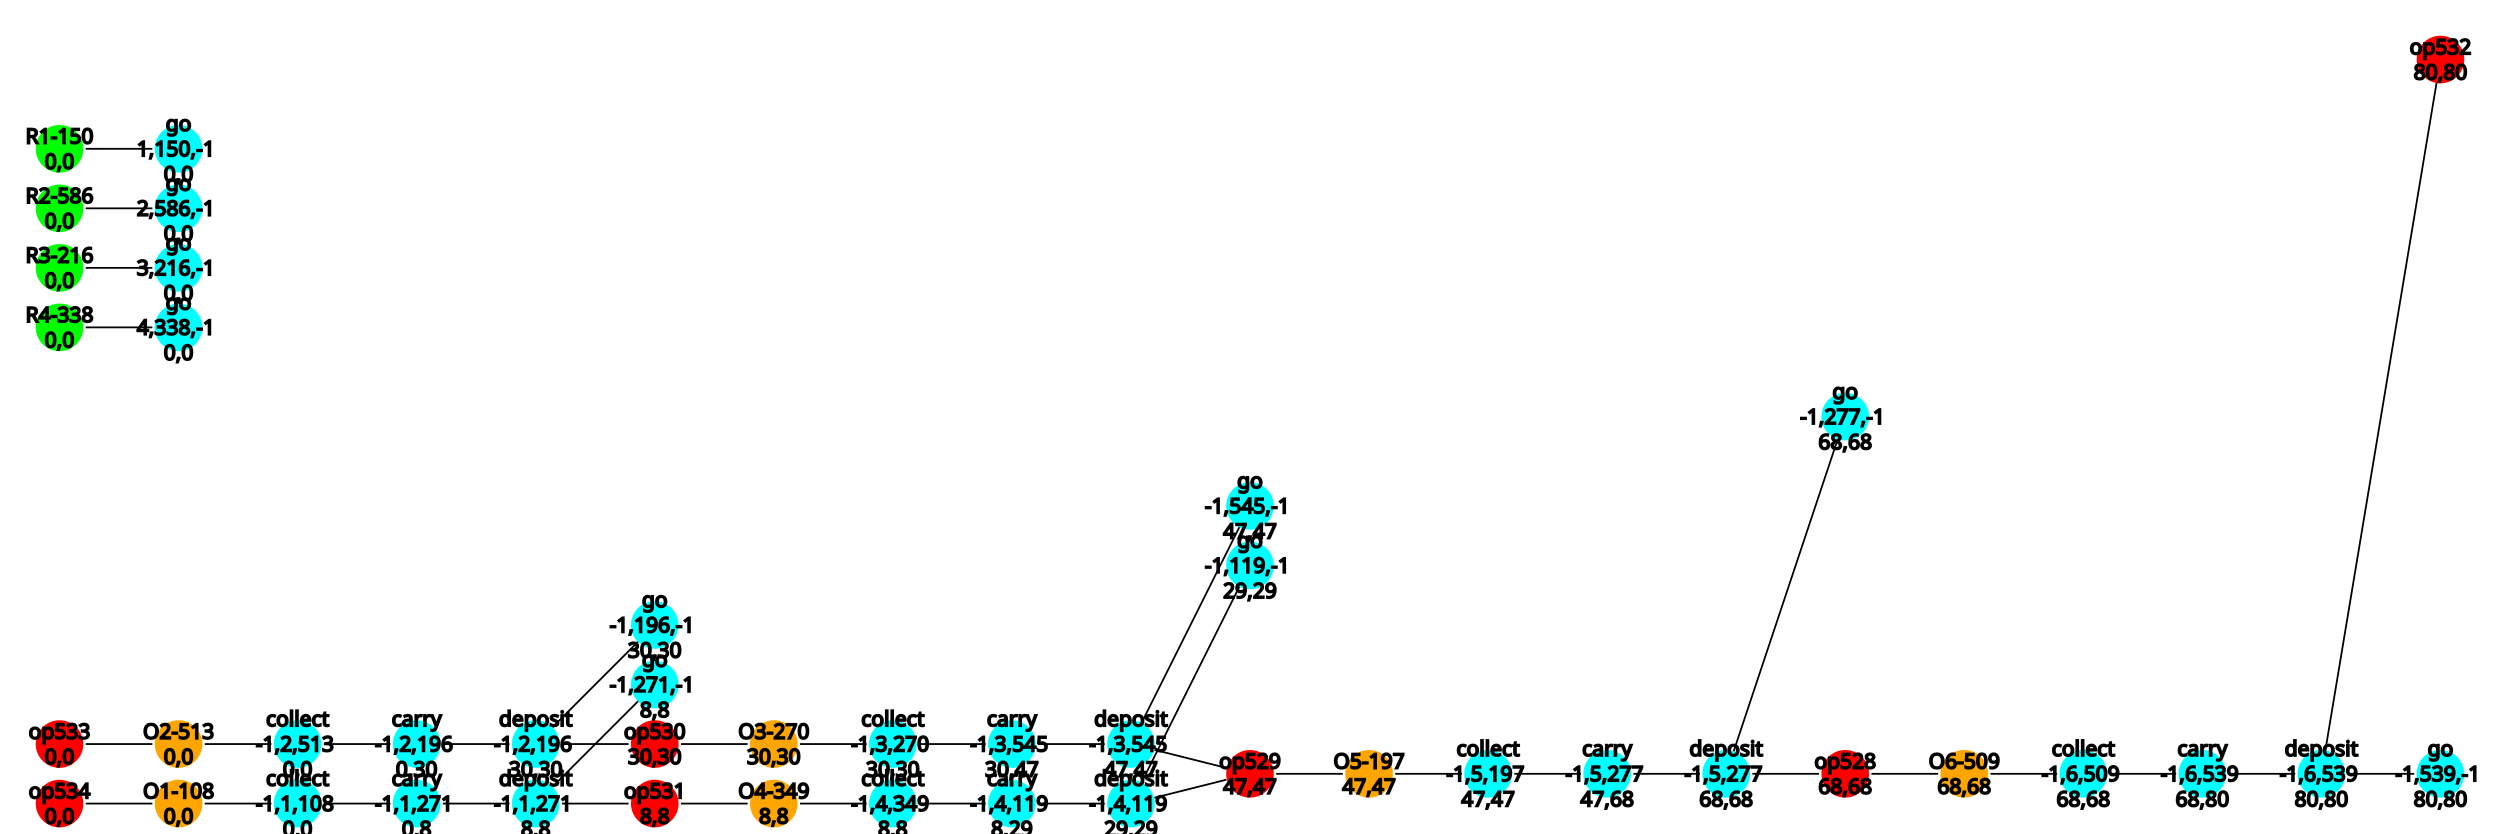
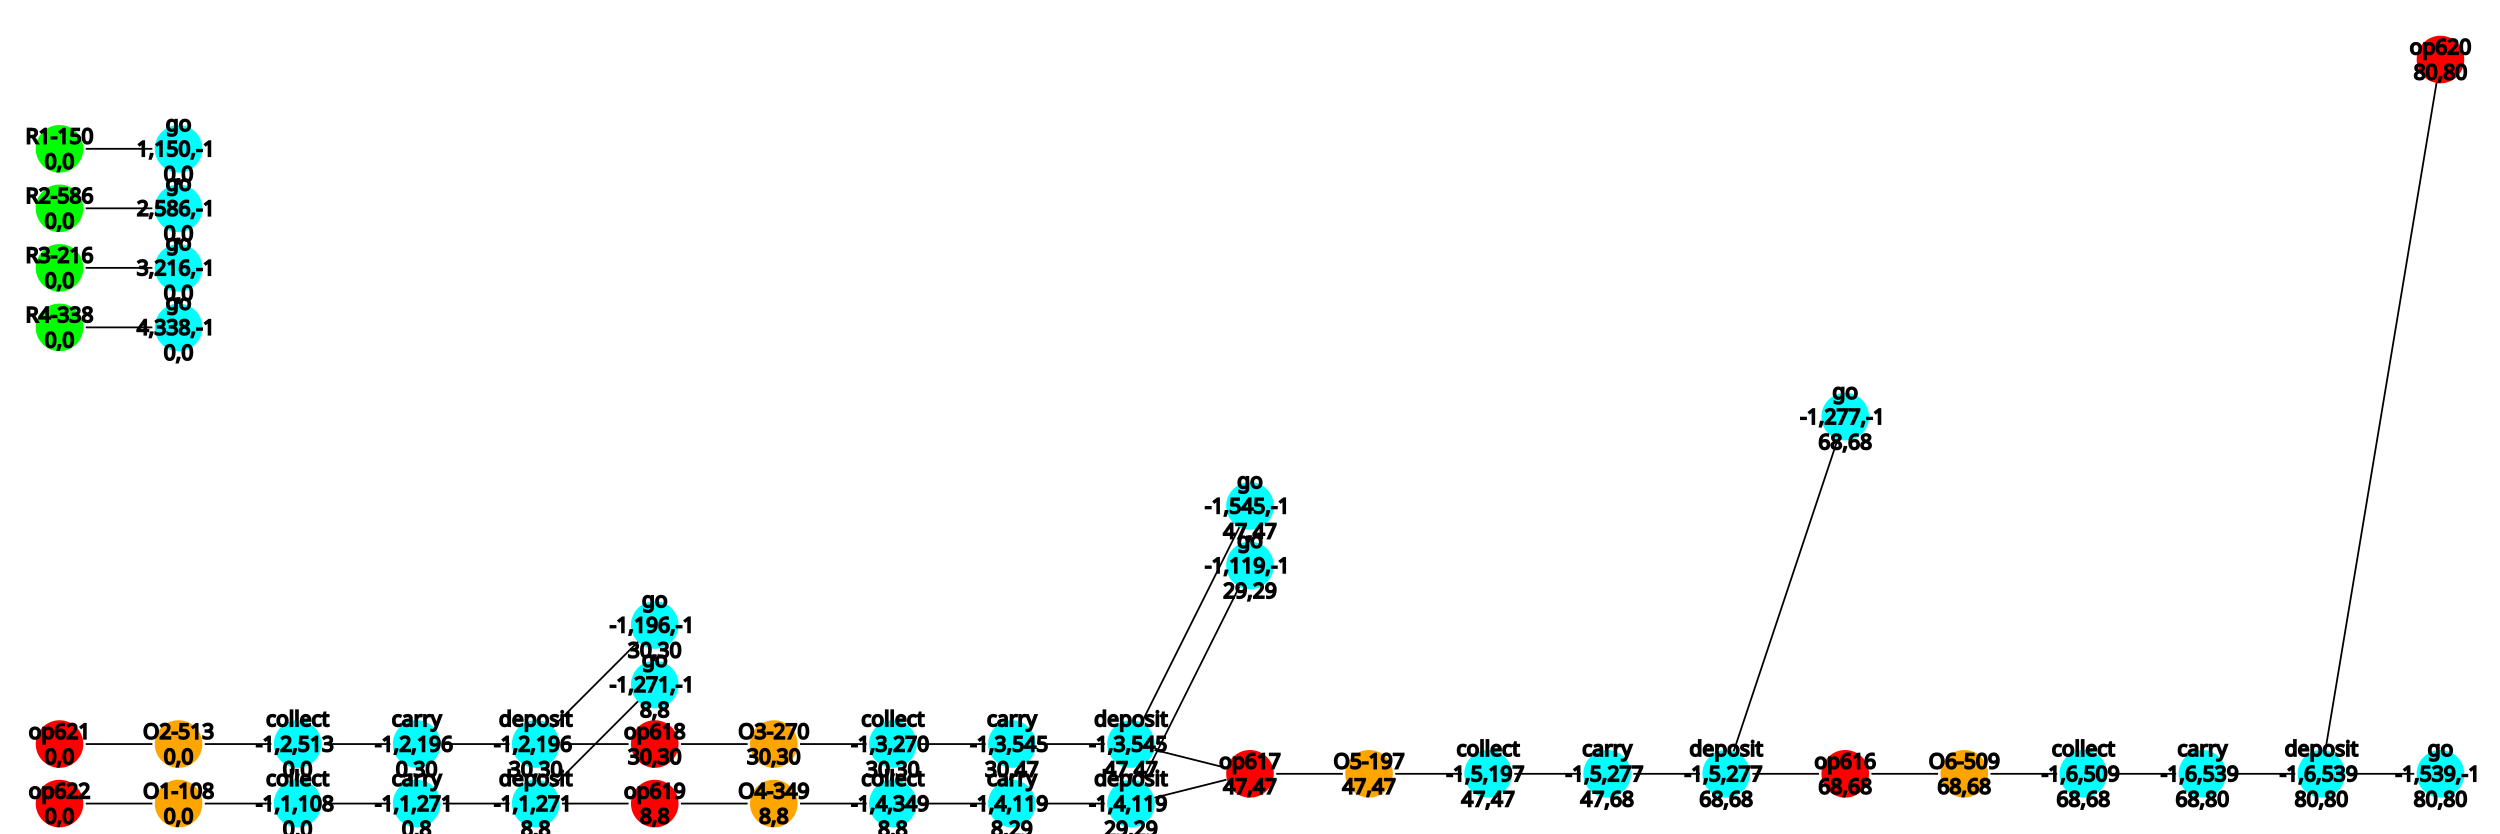
<svg xmlns="http://www.w3.org/2000/svg" version="1.2" width="420mm" height="140mm" viewBox="0 0 420 140" stroke="none" fill="#000000" stroke-width="0.3" font-size="3.88">
  <defs>
    <marker id="arrow" markerWidth="15" markerHeight="7" refX="5" refY="3.5" orient="auto" markerUnits="strokeWidth">
      <path d="M0,0 L15,3.5 L0,7 z" stroke="context-stroke" fill="context-stroke" />
    </marker>
  </defs>
-   <g stroke="#000000" id="img-48221258-1">
+   <g stroke="#000000" id="img-c4796471-1">
    <g transform="translate(20,135)">
      <path fill="none" d="M-5.6,0 L 5.6 0" class="primitive" />
    </g>
    <g transform="translate(20,125)">
      <path fill="none" d="M-5.6,0 L 5.6 0" class="primitive" />
    </g>
    <g transform="translate(400,130)">
      <path fill="none" d="M-5.6,0 L 5.6 0" class="primitive" />
    </g>
    <g transform="translate(400,70)">
      <path fill="none" d="M-9.63,57.81 L 9.63 -57.81" class="primitive" />
    </g>
    <g transform="translate(380,130)">
      <path fill="none" d="M-5.6,0 L 5.6 0" class="primitive" />
    </g>
    <g transform="translate(360,130)">
      <path fill="none" d="M-5.6,0 L 5.6 0" class="primitive" />
    </g>
    <g transform="translate(100,125)">
      <path fill="none" d="M-8.03,8.03 L 8.03 -8.03" class="primitive" />
    </g>
    <g transform="translate(100,135)">
      <path fill="none" d="M-5.6,0 L 5.6 0" class="primitive" />
    </g>
    <g transform="translate(80,135)">
      <path fill="none" d="M-5.6,0 L 5.6 0" class="primitive" />
    </g>
    <g transform="translate(60,135)">
      <path fill="none" d="M-5.6,0 L 5.6 0" class="primitive" />
    </g>
    <g transform="translate(100,115)">
      <path fill="none" d="M-8.03,8.03 L 8.03 -8.03" class="primitive" />
    </g>
    <g transform="translate(100,125)">
      <path fill="none" d="M-5.6,0 L 5.6 0" class="primitive" />
    </g>
    <g transform="translate(80,125)">
      <path fill="none" d="M-5.6,0 L 5.6 0" class="primitive" />
    </g>
    <g transform="translate(60,125)">
      <path fill="none" d="M-5.6,0 L 5.6 0" class="primitive" />
    </g>
    <g transform="translate(200,115)">
      <path fill="none" d="M-8.93,17.87 L 8.93 -17.87" class="primitive" />
    </g>
    <g transform="translate(200,132.5)">
      <path fill="none" d="M-6.06,1.52 L 6.06 -1.52" class="primitive" />
    </g>
    <g transform="translate(180,135)">
      <path fill="none" d="M-5.6,0 L 5.6 0" class="primitive" />
    </g>
    <g transform="translate(160,135)">
      <path fill="none" d="M-5.6,0 L 5.6 0" class="primitive" />
    </g>
    <g transform="translate(200,105)">
      <path fill="none" d="M-8.93,17.87 L 8.93 -17.87" class="primitive" />
    </g>
    <g transform="translate(200,127.5)">
      <path fill="none" d="M-6.06,-1.52 L 6.06 1.52" class="primitive" />
    </g>
    <g transform="translate(180,125)">
      <path fill="none" d="M-5.6,0 L 5.6 0" class="primitive" />
    </g>
    <g transform="translate(160,125)">
      <path fill="none" d="M-5.6,0 L 5.6 0" class="primitive" />
    </g>
    <g transform="translate(300,100)">
      <path fill="none" d="M-9.28,27.83 L 9.28 -27.83" class="primitive" />
    </g>
    <g transform="translate(300,130)">
      <path fill="none" d="M-5.6,0 L 5.6 0" class="primitive" />
    </g>
    <g transform="translate(280,130)">
      <path fill="none" d="M-5.6,0 L 5.6 0" class="primitive" />
    </g>
    <g transform="translate(260,130)">
      <path fill="none" d="M-5.6,0 L 5.6 0" class="primitive" />
    </g>
    <g transform="translate(20,55)">
      <path fill="none" d="M-5.6,0 L 5.6 0" class="primitive" />
    </g>
    <g transform="translate(20,45)">
      <path fill="none" d="M-5.6,0 L 5.6 0" class="primitive" />
    </g>
    <g transform="translate(20,35)">
      <path fill="none" d="M-5.6,0 L 5.6 0" class="primitive" />
    </g>
    <g transform="translate(20,25)">
      <path fill="none" d="M-5.6,0 L 5.6 0" class="primitive" />
    </g>
    <g transform="translate(340,130)">
      <path fill="none" d="M-5.6,0 L 5.6 0" class="primitive" />
    </g>
    <g transform="translate(240,130)">
      <path fill="none" d="M-5.6,0 L 5.6 0" class="primitive" />
    </g>
    <g transform="translate(140,135)">
      <path fill="none" d="M-5.6,0 L 5.6 0" class="primitive" />
    </g>
    <g transform="translate(140,125)">
      <path fill="none" d="M-5.6,0 L 5.6 0" class="primitive" />
    </g>
    <g transform="translate(40,125)">
      <path fill="none" d="M-5.6,0 L 5.6 0" class="primitive" />
    </g>
    <g transform="translate(40,135)">
      <path fill="none" d="M-5.6,0 L 5.6 0" class="primitive" />
    </g>
    <g transform="translate(120,135)">
      <path fill="none" d="M-5.6,0 L 5.6 0" class="primitive" />
    </g>
    <g transform="translate(120,125)">
      <path fill="none" d="M-5.6,0 L 5.6 0" class="primitive" />
    </g>
    <g transform="translate(220,130)">
      <path fill="none" d="M-5.6,0 L 5.6 0" class="primitive" />
    </g>
    <g transform="translate(320,130)">
      <path fill="none" d="M-5.6,0 L 5.6 0" class="primitive" />
    </g>
  </g>
-   <g fill="#FF0000" id="img-48221258-2">
+   <g fill="#FF0000" id="img-c4796471-2">
    <g transform="translate(10,135)">
      <circle cx="0" cy="0" r="4" class="primitive" />
    </g>
  </g>
-   <g fill="#FF0000" id="img-48221258-3">
+   <g fill="#FF0000" id="img-c4796471-3">
    <g transform="translate(10,125)">
      <circle cx="0" cy="0" r="4" class="primitive" />
    </g>
  </g>
-   <g fill="#00FFFF" id="img-48221258-4">
+   <g fill="#00FFFF" id="img-c4796471-4">
    <g transform="translate(410,130)">
      <circle cx="0" cy="0" r="4" class="primitive" />
    </g>
  </g>
-   <g fill="#00FFFF" id="img-48221258-5">
+   <g fill="#00FFFF" id="img-c4796471-5">
    <g transform="translate(390,130)">
      <circle cx="0" cy="0" r="4" class="primitive" />
    </g>
  </g>
-   <g fill="#00FFFF" id="img-48221258-6">
+   <g fill="#00FFFF" id="img-c4796471-6">
    <g transform="translate(370,130)">
      <circle cx="0" cy="0" r="4" class="primitive" />
    </g>
  </g>
-   <g fill="#00FFFF" id="img-48221258-7">
+   <g fill="#00FFFF" id="img-c4796471-7">
    <g transform="translate(350,130)">
      <circle cx="0" cy="0" r="4" class="primitive" />
    </g>
  </g>
-   <g fill="#00FFFF" id="img-48221258-8">
+   <g fill="#00FFFF" id="img-c4796471-8">
    <g transform="translate(110,115)">
      <circle cx="0" cy="0" r="4" class="primitive" />
    </g>
  </g>
-   <g fill="#00FFFF" id="img-48221258-9">
+   <g fill="#00FFFF" id="img-c4796471-9">
    <g transform="translate(90,135)">
      <circle cx="0" cy="0" r="4" class="primitive" />
    </g>
  </g>
-   <g fill="#00FFFF" id="img-48221258-10">
+   <g fill="#00FFFF" id="img-c4796471-10">
    <g transform="translate(70,135)">
      <circle cx="0" cy="0" r="4" class="primitive" />
    </g>
  </g>
-   <g fill="#00FFFF" id="img-48221258-11">
+   <g fill="#00FFFF" id="img-c4796471-11">
    <g transform="translate(50,135)">
      <circle cx="0" cy="0" r="4" class="primitive" />
    </g>
  </g>
-   <g fill="#00FFFF" id="img-48221258-12">
+   <g fill="#00FFFF" id="img-c4796471-12">
    <g transform="translate(110,105)">
      <circle cx="0" cy="0" r="4" class="primitive" />
    </g>
  </g>
-   <g fill="#00FFFF" id="img-48221258-13">
+   <g fill="#00FFFF" id="img-c4796471-13">
    <g transform="translate(90,125)">
      <circle cx="0" cy="0" r="4" class="primitive" />
    </g>
  </g>
-   <g fill="#00FFFF" id="img-48221258-14">
+   <g fill="#00FFFF" id="img-c4796471-14">
    <g transform="translate(70,125)">
      <circle cx="0" cy="0" r="4" class="primitive" />
    </g>
  </g>
-   <g fill="#00FFFF" id="img-48221258-15">
+   <g fill="#00FFFF" id="img-c4796471-15">
    <g transform="translate(50,125)">
      <circle cx="0" cy="0" r="4" class="primitive" />
    </g>
  </g>
-   <g fill="#00FFFF" id="img-48221258-16">
+   <g fill="#00FFFF" id="img-c4796471-16">
    <g transform="translate(210,95)">
      <circle cx="0" cy="0" r="4" class="primitive" />
    </g>
  </g>
-   <g fill="#00FFFF" id="img-48221258-17">
+   <g fill="#00FFFF" id="img-c4796471-17">
    <g transform="translate(190,135)">
      <circle cx="0" cy="0" r="4" class="primitive" />
    </g>
  </g>
-   <g fill="#00FFFF" id="img-48221258-18">
+   <g fill="#00FFFF" id="img-c4796471-18">
    <g transform="translate(170,135)">
      <circle cx="0" cy="0" r="4" class="primitive" />
    </g>
  </g>
-   <g fill="#00FFFF" id="img-48221258-19">
+   <g fill="#00FFFF" id="img-c4796471-19">
    <g transform="translate(150,135)">
      <circle cx="0" cy="0" r="4" class="primitive" />
    </g>
  </g>
-   <g fill="#00FFFF" id="img-48221258-20">
+   <g fill="#00FFFF" id="img-c4796471-20">
    <g transform="translate(210,85)">
      <circle cx="0" cy="0" r="4" class="primitive" />
    </g>
  </g>
-   <g fill="#00FFFF" id="img-48221258-21">
+   <g fill="#00FFFF" id="img-c4796471-21">
    <g transform="translate(190,125)">
      <circle cx="0" cy="0" r="4" class="primitive" />
    </g>
  </g>
-   <g fill="#00FFFF" id="img-48221258-22">
+   <g fill="#00FFFF" id="img-c4796471-22">
    <g transform="translate(170,125)">
      <circle cx="0" cy="0" r="4" class="primitive" />
    </g>
  </g>
-   <g fill="#00FFFF" id="img-48221258-23">
+   <g fill="#00FFFF" id="img-c4796471-23">
    <g transform="translate(150,125)">
      <circle cx="0" cy="0" r="4" class="primitive" />
    </g>
  </g>
-   <g fill="#00FFFF" id="img-48221258-24">
+   <g fill="#00FFFF" id="img-c4796471-24">
    <g transform="translate(310,70)">
      <circle cx="0" cy="0" r="4" class="primitive" />
    </g>
  </g>
-   <g fill="#00FFFF" id="img-48221258-25">
+   <g fill="#00FFFF" id="img-c4796471-25">
    <g transform="translate(290,130)">
      <circle cx="0" cy="0" r="4" class="primitive" />
    </g>
  </g>
-   <g fill="#00FFFF" id="img-48221258-26">
+   <g fill="#00FFFF" id="img-c4796471-26">
    <g transform="translate(270,130)">
      <circle cx="0" cy="0" r="4" class="primitive" />
    </g>
  </g>
-   <g fill="#00FFFF" id="img-48221258-27">
+   <g fill="#00FFFF" id="img-c4796471-27">
    <g transform="translate(250,130)">
      <circle cx="0" cy="0" r="4" class="primitive" />
    </g>
  </g>
-   <g fill="#00FFFF" id="img-48221258-28">
+   <g fill="#00FFFF" id="img-c4796471-28">
    <g transform="translate(30,55)">
      <circle cx="0" cy="0" r="4" class="primitive" />
    </g>
  </g>
-   <g fill="#00FF00" id="img-48221258-29">
+   <g fill="#00FF00" id="img-c4796471-29">
    <g transform="translate(10,55)">
      <circle cx="0" cy="0" r="4" class="primitive" />
    </g>
  </g>
-   <g fill="#00FFFF" id="img-48221258-30">
+   <g fill="#00FFFF" id="img-c4796471-30">
    <g transform="translate(30,45)">
      <circle cx="0" cy="0" r="4" class="primitive" />
    </g>
  </g>
-   <g fill="#00FF00" id="img-48221258-31">
+   <g fill="#00FF00" id="img-c4796471-31">
    <g transform="translate(10,45)">
      <circle cx="0" cy="0" r="4" class="primitive" />
    </g>
  </g>
-   <g fill="#00FFFF" id="img-48221258-32">
+   <g fill="#00FFFF" id="img-c4796471-32">
    <g transform="translate(30,35)">
      <circle cx="0" cy="0" r="4" class="primitive" />
    </g>
  </g>
-   <g fill="#00FF00" id="img-48221258-33">
+   <g fill="#00FF00" id="img-c4796471-33">
    <g transform="translate(10,35)">
      <circle cx="0" cy="0" r="4" class="primitive" />
    </g>
  </g>
-   <g fill="#00FFFF" id="img-48221258-34">
+   <g fill="#00FFFF" id="img-c4796471-34">
    <g transform="translate(30,25)">
      <circle cx="0" cy="0" r="4" class="primitive" />
    </g>
  </g>
-   <g fill="#00FF00" id="img-48221258-35">
+   <g fill="#00FF00" id="img-c4796471-35">
    <g transform="translate(10,25)">
      <circle cx="0" cy="0" r="4" class="primitive" />
    </g>
  </g>
-   <g fill="#FFA500" id="img-48221258-36">
+   <g fill="#FFA500" id="img-c4796471-36">
    <g transform="translate(330,130)">
      <circle cx="0" cy="0" r="4" class="primitive" />
    </g>
  </g>
-   <g fill="#FFA500" id="img-48221258-37">
+   <g fill="#FFA500" id="img-c4796471-37">
    <g transform="translate(230,130)">
      <circle cx="0" cy="0" r="4" class="primitive" />
    </g>
  </g>
-   <g fill="#FFA500" id="img-48221258-38">
+   <g fill="#FFA500" id="img-c4796471-38">
    <g transform="translate(130,135)">
      <circle cx="0" cy="0" r="4" class="primitive" />
    </g>
  </g>
-   <g fill="#FFA500" id="img-48221258-39">
+   <g fill="#FFA500" id="img-c4796471-39">
    <g transform="translate(130,125)">
      <circle cx="0" cy="0" r="4" class="primitive" />
    </g>
  </g>
-   <g fill="#FFA500" id="img-48221258-40">
+   <g fill="#FFA500" id="img-c4796471-40">
    <g transform="translate(30,125)">
      <circle cx="0" cy="0" r="4" class="primitive" />
    </g>
  </g>
-   <g fill="#FFA500" id="img-48221258-41">
+   <g fill="#FFA500" id="img-c4796471-41">
    <g transform="translate(30,135)">
      <circle cx="0" cy="0" r="4" class="primitive" />
    </g>
  </g>
-   <g fill="#FF0000" id="img-48221258-42">
+   <g fill="#FF0000" id="img-c4796471-42">
    <g transform="translate(410,10)">
      <circle cx="0" cy="0" r="4" class="primitive" />
    </g>
  </g>
-   <g fill="#FF0000" id="img-48221258-43">
+   <g fill="#FF0000" id="img-c4796471-43">
    <g transform="translate(110,135)">
      <circle cx="0" cy="0" r="4" class="primitive" />
    </g>
  </g>
-   <g fill="#FF0000" id="img-48221258-44">
+   <g fill="#FF0000" id="img-c4796471-44">
    <g transform="translate(110,125)">
      <circle cx="0" cy="0" r="4" class="primitive" />
    </g>
  </g>
-   <g fill="#FF0000" id="img-48221258-45">
+   <g fill="#FF0000" id="img-c4796471-45">
    <g transform="translate(210,130)">
      <circle cx="0" cy="0" r="4" class="primitive" />
    </g>
  </g>
-   <g fill="#FF0000" id="img-48221258-46">
+   <g fill="#FF0000" id="img-c4796471-46">
    <g transform="translate(310,130)">
      <circle cx="0" cy="0" r="4" class="primitive" />
    </g>
  </g>
-   <g font-family="futura" font-size="3.53" stroke="#000000" id="img-48221258-47">
+   <g font-family="futura" font-size="3.53" stroke="#000000" id="img-c4796471-47">
    <g transform="translate(10,135)">
      <g class="primitive">
-         <text text-anchor="middle" dy="-0.25em">op534<tspan x="0" dy="1.2em">0,0</tspan>
+         <text text-anchor="middle" dy="-0.25em">op622<tspan x="0" dy="1.2em">0,0</tspan>
        </text>
      </g>
    </g>
    <g transform="translate(10,125)">
      <g class="primitive">
-         <text text-anchor="middle" dy="-0.25em">op533<tspan x="0" dy="1.2em">0,0</tspan>
+         <text text-anchor="middle" dy="-0.25em">op621<tspan x="0" dy="1.2em">0,0</tspan>
        </text>
      </g>
    </g>
    <g transform="translate(410,130)">
      <g class="primitive">
        <text text-anchor="middle" dy="-0.85em">go<tspan x="0" dy="1.2em">-1,539,-1</tspan>
          <tspan x="0" dy="1.2em">80,80</tspan>
        </text>
      </g>
    </g>
    <g transform="translate(390,130)">
      <g class="primitive">
        <text text-anchor="middle" dy="-0.85em">deposit<tspan x="0" dy="1.2em">-1,6,539</tspan>
          <tspan x="0" dy="1.2em">80,80</tspan>
        </text>
      </g>
    </g>
    <g transform="translate(370,130)">
      <g class="primitive">
        <text text-anchor="middle" dy="-0.85em">carry<tspan x="0" dy="1.2em">-1,6,539</tspan>
          <tspan x="0" dy="1.2em">68,80</tspan>
        </text>
      </g>
    </g>
    <g transform="translate(350,130)">
      <g class="primitive">
        <text text-anchor="middle" dy="-0.85em">collect<tspan x="0" dy="1.2em">-1,6,509</tspan>
          <tspan x="0" dy="1.2em">68,68</tspan>
        </text>
      </g>
    </g>
    <g transform="translate(110,115)">
      <g class="primitive">
        <text text-anchor="middle" dy="-0.85em">go<tspan x="0" dy="1.2em">-1,271,-1</tspan>
          <tspan x="0" dy="1.2em">8,8</tspan>
        </text>
      </g>
    </g>
    <g transform="translate(90,135)">
      <g class="primitive">
        <text text-anchor="middle" dy="-0.85em">deposit<tspan x="0" dy="1.2em">-1,1,271</tspan>
          <tspan x="0" dy="1.2em">8,8</tspan>
        </text>
      </g>
    </g>
    <g transform="translate(70,135)">
      <g class="primitive">
        <text text-anchor="middle" dy="-0.85em">carry<tspan x="0" dy="1.2em">-1,1,271</tspan>
          <tspan x="0" dy="1.2em">0,8</tspan>
        </text>
      </g>
    </g>
    <g transform="translate(50,135)">
      <g class="primitive">
        <text text-anchor="middle" dy="-0.85em">collect<tspan x="0" dy="1.2em">-1,1,108</tspan>
          <tspan x="0" dy="1.2em">0,0</tspan>
        </text>
      </g>
    </g>
    <g transform="translate(110,105)">
      <g class="primitive">
        <text text-anchor="middle" dy="-0.85em">go<tspan x="0" dy="1.2em">-1,196,-1</tspan>
          <tspan x="0" dy="1.2em">30,30</tspan>
        </text>
      </g>
    </g>
    <g transform="translate(90,125)">
      <g class="primitive">
        <text text-anchor="middle" dy="-0.85em">deposit<tspan x="0" dy="1.2em">-1,2,196</tspan>
          <tspan x="0" dy="1.2em">30,30</tspan>
        </text>
      </g>
    </g>
    <g transform="translate(70,125)">
      <g class="primitive">
        <text text-anchor="middle" dy="-0.85em">carry<tspan x="0" dy="1.2em">-1,2,196</tspan>
          <tspan x="0" dy="1.2em">0,30</tspan>
        </text>
      </g>
    </g>
    <g transform="translate(50,125)">
      <g class="primitive">
        <text text-anchor="middle" dy="-0.85em">collect<tspan x="0" dy="1.2em">-1,2,513</tspan>
          <tspan x="0" dy="1.2em">0,0</tspan>
        </text>
      </g>
    </g>
    <g transform="translate(210,95)">
      <g class="primitive">
        <text text-anchor="middle" dy="-0.85em">go<tspan x="0" dy="1.2em">-1,119,-1</tspan>
          <tspan x="0" dy="1.2em">29,29</tspan>
        </text>
      </g>
    </g>
    <g transform="translate(190,135)">
      <g class="primitive">
        <text text-anchor="middle" dy="-0.85em">deposit<tspan x="0" dy="1.2em">-1,4,119</tspan>
          <tspan x="0" dy="1.2em">29,29</tspan>
        </text>
      </g>
    </g>
    <g transform="translate(170,135)">
      <g class="primitive">
        <text text-anchor="middle" dy="-0.85em">carry<tspan x="0" dy="1.2em">-1,4,119</tspan>
          <tspan x="0" dy="1.2em">8,29</tspan>
        </text>
      </g>
    </g>
    <g transform="translate(150,135)">
      <g class="primitive">
        <text text-anchor="middle" dy="-0.85em">collect<tspan x="0" dy="1.2em">-1,4,349</tspan>
          <tspan x="0" dy="1.2em">8,8</tspan>
        </text>
      </g>
    </g>
    <g transform="translate(210,85)">
      <g class="primitive">
        <text text-anchor="middle" dy="-0.85em">go<tspan x="0" dy="1.2em">-1,545,-1</tspan>
          <tspan x="0" dy="1.2em">47,47</tspan>
        </text>
      </g>
    </g>
    <g transform="translate(190,125)">
      <g class="primitive">
        <text text-anchor="middle" dy="-0.85em">deposit<tspan x="0" dy="1.2em">-1,3,545</tspan>
          <tspan x="0" dy="1.2em">47,47</tspan>
        </text>
      </g>
    </g>
    <g transform="translate(170,125)">
      <g class="primitive">
        <text text-anchor="middle" dy="-0.85em">carry<tspan x="0" dy="1.2em">-1,3,545</tspan>
          <tspan x="0" dy="1.2em">30,47</tspan>
        </text>
      </g>
    </g>
    <g transform="translate(150,125)">
      <g class="primitive">
        <text text-anchor="middle" dy="-0.85em">collect<tspan x="0" dy="1.2em">-1,3,270</tspan>
          <tspan x="0" dy="1.2em">30,30</tspan>
        </text>
      </g>
    </g>
    <g transform="translate(310,70)">
      <g class="primitive">
        <text text-anchor="middle" dy="-0.85em">go<tspan x="0" dy="1.2em">-1,277,-1</tspan>
          <tspan x="0" dy="1.2em">68,68</tspan>
        </text>
      </g>
    </g>
    <g transform="translate(290,130)">
      <g class="primitive">
        <text text-anchor="middle" dy="-0.85em">deposit<tspan x="0" dy="1.2em">-1,5,277</tspan>
          <tspan x="0" dy="1.2em">68,68</tspan>
        </text>
      </g>
    </g>
    <g transform="translate(270,130)">
      <g class="primitive">
        <text text-anchor="middle" dy="-0.85em">carry<tspan x="0" dy="1.2em">-1,5,277</tspan>
          <tspan x="0" dy="1.2em">47,68</tspan>
        </text>
      </g>
    </g>
    <g transform="translate(250,130)">
      <g class="primitive">
        <text text-anchor="middle" dy="-0.85em">collect<tspan x="0" dy="1.2em">-1,5,197</tspan>
          <tspan x="0" dy="1.2em">47,47</tspan>
        </text>
      </g>
    </g>
    <g transform="translate(30,55)">
      <g class="primitive">
        <text text-anchor="middle" dy="-0.85em">go<tspan x="0" dy="1.2em">4,338,-1</tspan>
          <tspan x="0" dy="1.2em">0,0</tspan>
        </text>
      </g>
    </g>
    <g transform="translate(10,55)">
      <g class="primitive">
        <text text-anchor="middle" dy="-0.25em">R4-338<tspan x="0" dy="1.2em">0,0</tspan>
        </text>
      </g>
    </g>
    <g transform="translate(30,45)">
      <g class="primitive">
        <text text-anchor="middle" dy="-0.85em">go<tspan x="0" dy="1.2em">3,216,-1</tspan>
          <tspan x="0" dy="1.2em">0,0</tspan>
        </text>
      </g>
    </g>
    <g transform="translate(10,45)">
      <g class="primitive">
        <text text-anchor="middle" dy="-0.25em">R3-216<tspan x="0" dy="1.2em">0,0</tspan>
        </text>
      </g>
    </g>
    <g transform="translate(30,35)">
      <g class="primitive">
        <text text-anchor="middle" dy="-0.85em">go<tspan x="0" dy="1.2em">2,586,-1</tspan>
          <tspan x="0" dy="1.2em">0,0</tspan>
        </text>
      </g>
    </g>
    <g transform="translate(10,35)">
      <g class="primitive">
        <text text-anchor="middle" dy="-0.25em">R2-586<tspan x="0" dy="1.2em">0,0</tspan>
        </text>
      </g>
    </g>
    <g transform="translate(30,25)">
      <g class="primitive">
        <text text-anchor="middle" dy="-0.85em">go<tspan x="0" dy="1.2em">1,150,-1</tspan>
          <tspan x="0" dy="1.2em">0,0</tspan>
        </text>
      </g>
    </g>
    <g transform="translate(10,25)">
      <g class="primitive">
        <text text-anchor="middle" dy="-0.25em">R1-150<tspan x="0" dy="1.2em">0,0</tspan>
        </text>
      </g>
    </g>
    <g transform="translate(330,130)">
      <g class="primitive">
        <text text-anchor="middle" dy="-0.25em">O6-509<tspan x="0" dy="1.2em">68,68</tspan>
        </text>
      </g>
    </g>
    <g transform="translate(230,130)">
      <g class="primitive">
        <text text-anchor="middle" dy="-0.25em">O5-197<tspan x="0" dy="1.2em">47,47</tspan>
        </text>
      </g>
    </g>
    <g transform="translate(130,135)">
      <g class="primitive">
        <text text-anchor="middle" dy="-0.25em">O4-349<tspan x="0" dy="1.2em">8,8</tspan>
        </text>
      </g>
    </g>
    <g transform="translate(130,125)">
      <g class="primitive">
        <text text-anchor="middle" dy="-0.25em">O3-270<tspan x="0" dy="1.2em">30,30</tspan>
        </text>
      </g>
    </g>
    <g transform="translate(30,125)">
      <g class="primitive">
        <text text-anchor="middle" dy="-0.25em">O2-513<tspan x="0" dy="1.2em">0,0</tspan>
        </text>
      </g>
    </g>
    <g transform="translate(30,135)">
      <g class="primitive">
        <text text-anchor="middle" dy="-0.25em">O1-108<tspan x="0" dy="1.2em">0,0</tspan>
        </text>
      </g>
    </g>
    <g transform="translate(410,10)">
      <g class="primitive">
-         <text text-anchor="middle" dy="-0.25em">op532<tspan x="0" dy="1.2em">80,80</tspan>
+         <text text-anchor="middle" dy="-0.25em">op620<tspan x="0" dy="1.2em">80,80</tspan>
        </text>
      </g>
    </g>
    <g transform="translate(110,135)">
      <g class="primitive">
-         <text text-anchor="middle" dy="-0.25em">op531<tspan x="0" dy="1.2em">8,8</tspan>
+         <text text-anchor="middle" dy="-0.25em">op619<tspan x="0" dy="1.2em">8,8</tspan>
        </text>
      </g>
    </g>
    <g transform="translate(110,125)">
      <g class="primitive">
-         <text text-anchor="middle" dy="-0.25em">op530<tspan x="0" dy="1.2em">30,30</tspan>
+         <text text-anchor="middle" dy="-0.25em">op618<tspan x="0" dy="1.2em">30,30</tspan>
        </text>
      </g>
    </g>
    <g transform="translate(210,130)">
      <g class="primitive">
-         <text text-anchor="middle" dy="-0.25em">op529<tspan x="0" dy="1.2em">47,47</tspan>
+         <text text-anchor="middle" dy="-0.25em">op617<tspan x="0" dy="1.2em">47,47</tspan>
        </text>
      </g>
    </g>
    <g transform="translate(310,130)">
      <g class="primitive">
-         <text text-anchor="middle" dy="-0.25em">op528<tspan x="0" dy="1.2em">68,68</tspan>
+         <text text-anchor="middle" dy="-0.25em">op616<tspan x="0" dy="1.2em">68,68</tspan>
        </text>
      </g>
    </g>
  </g>
</svg>
